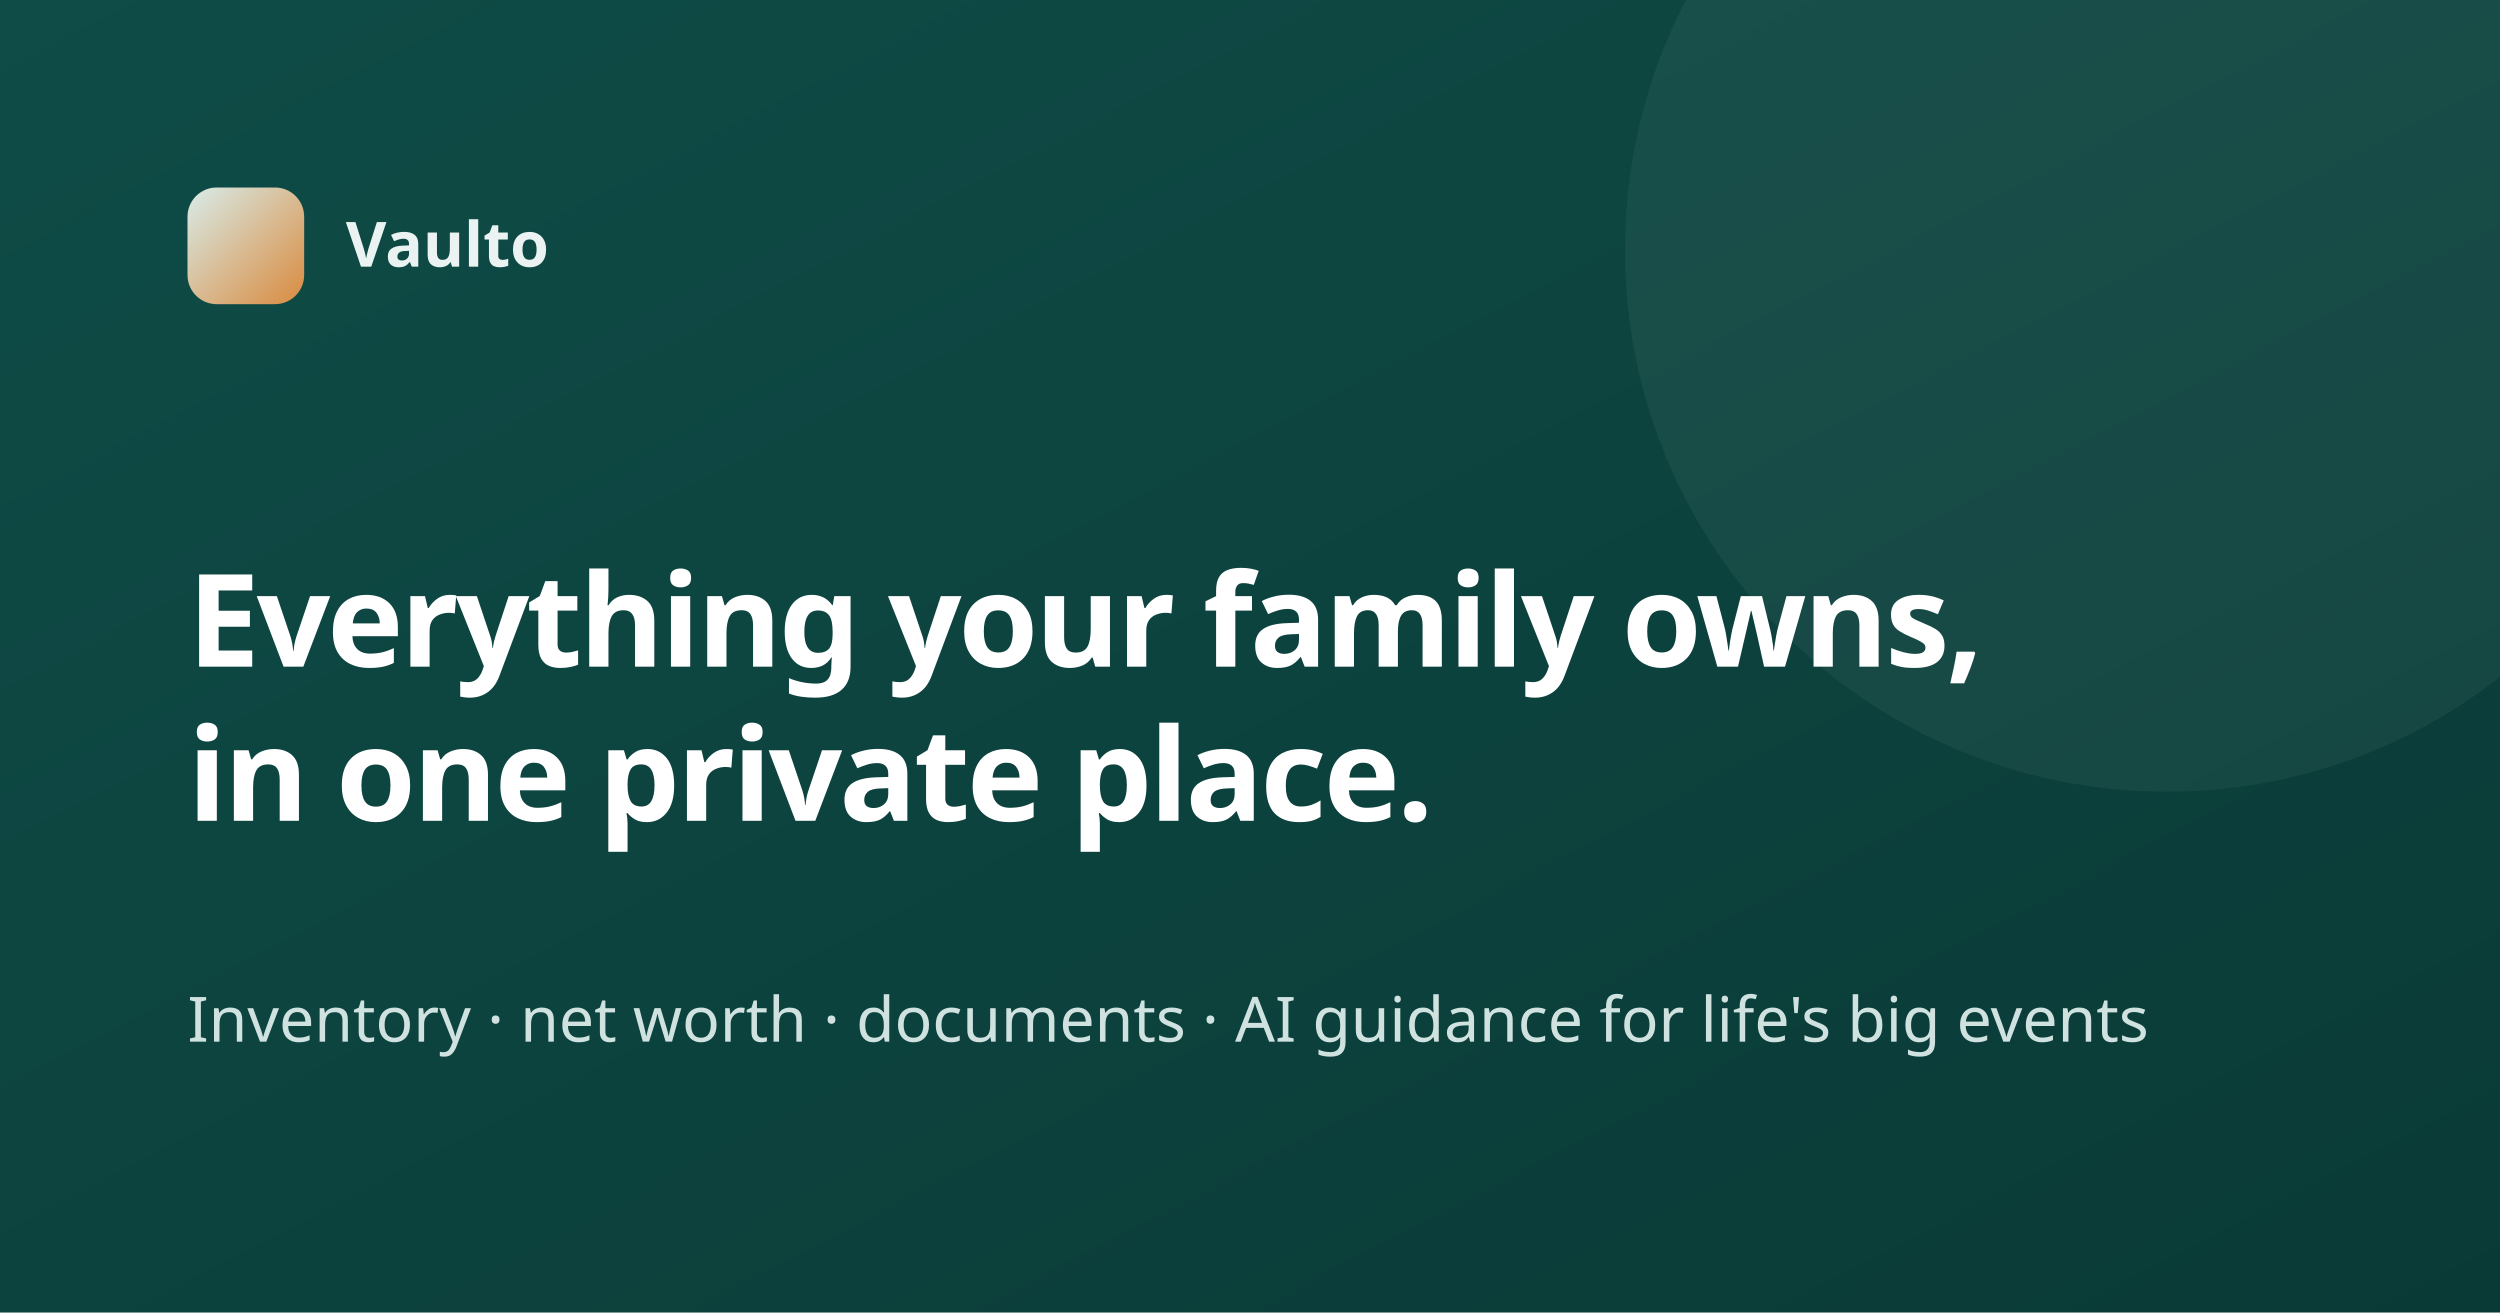
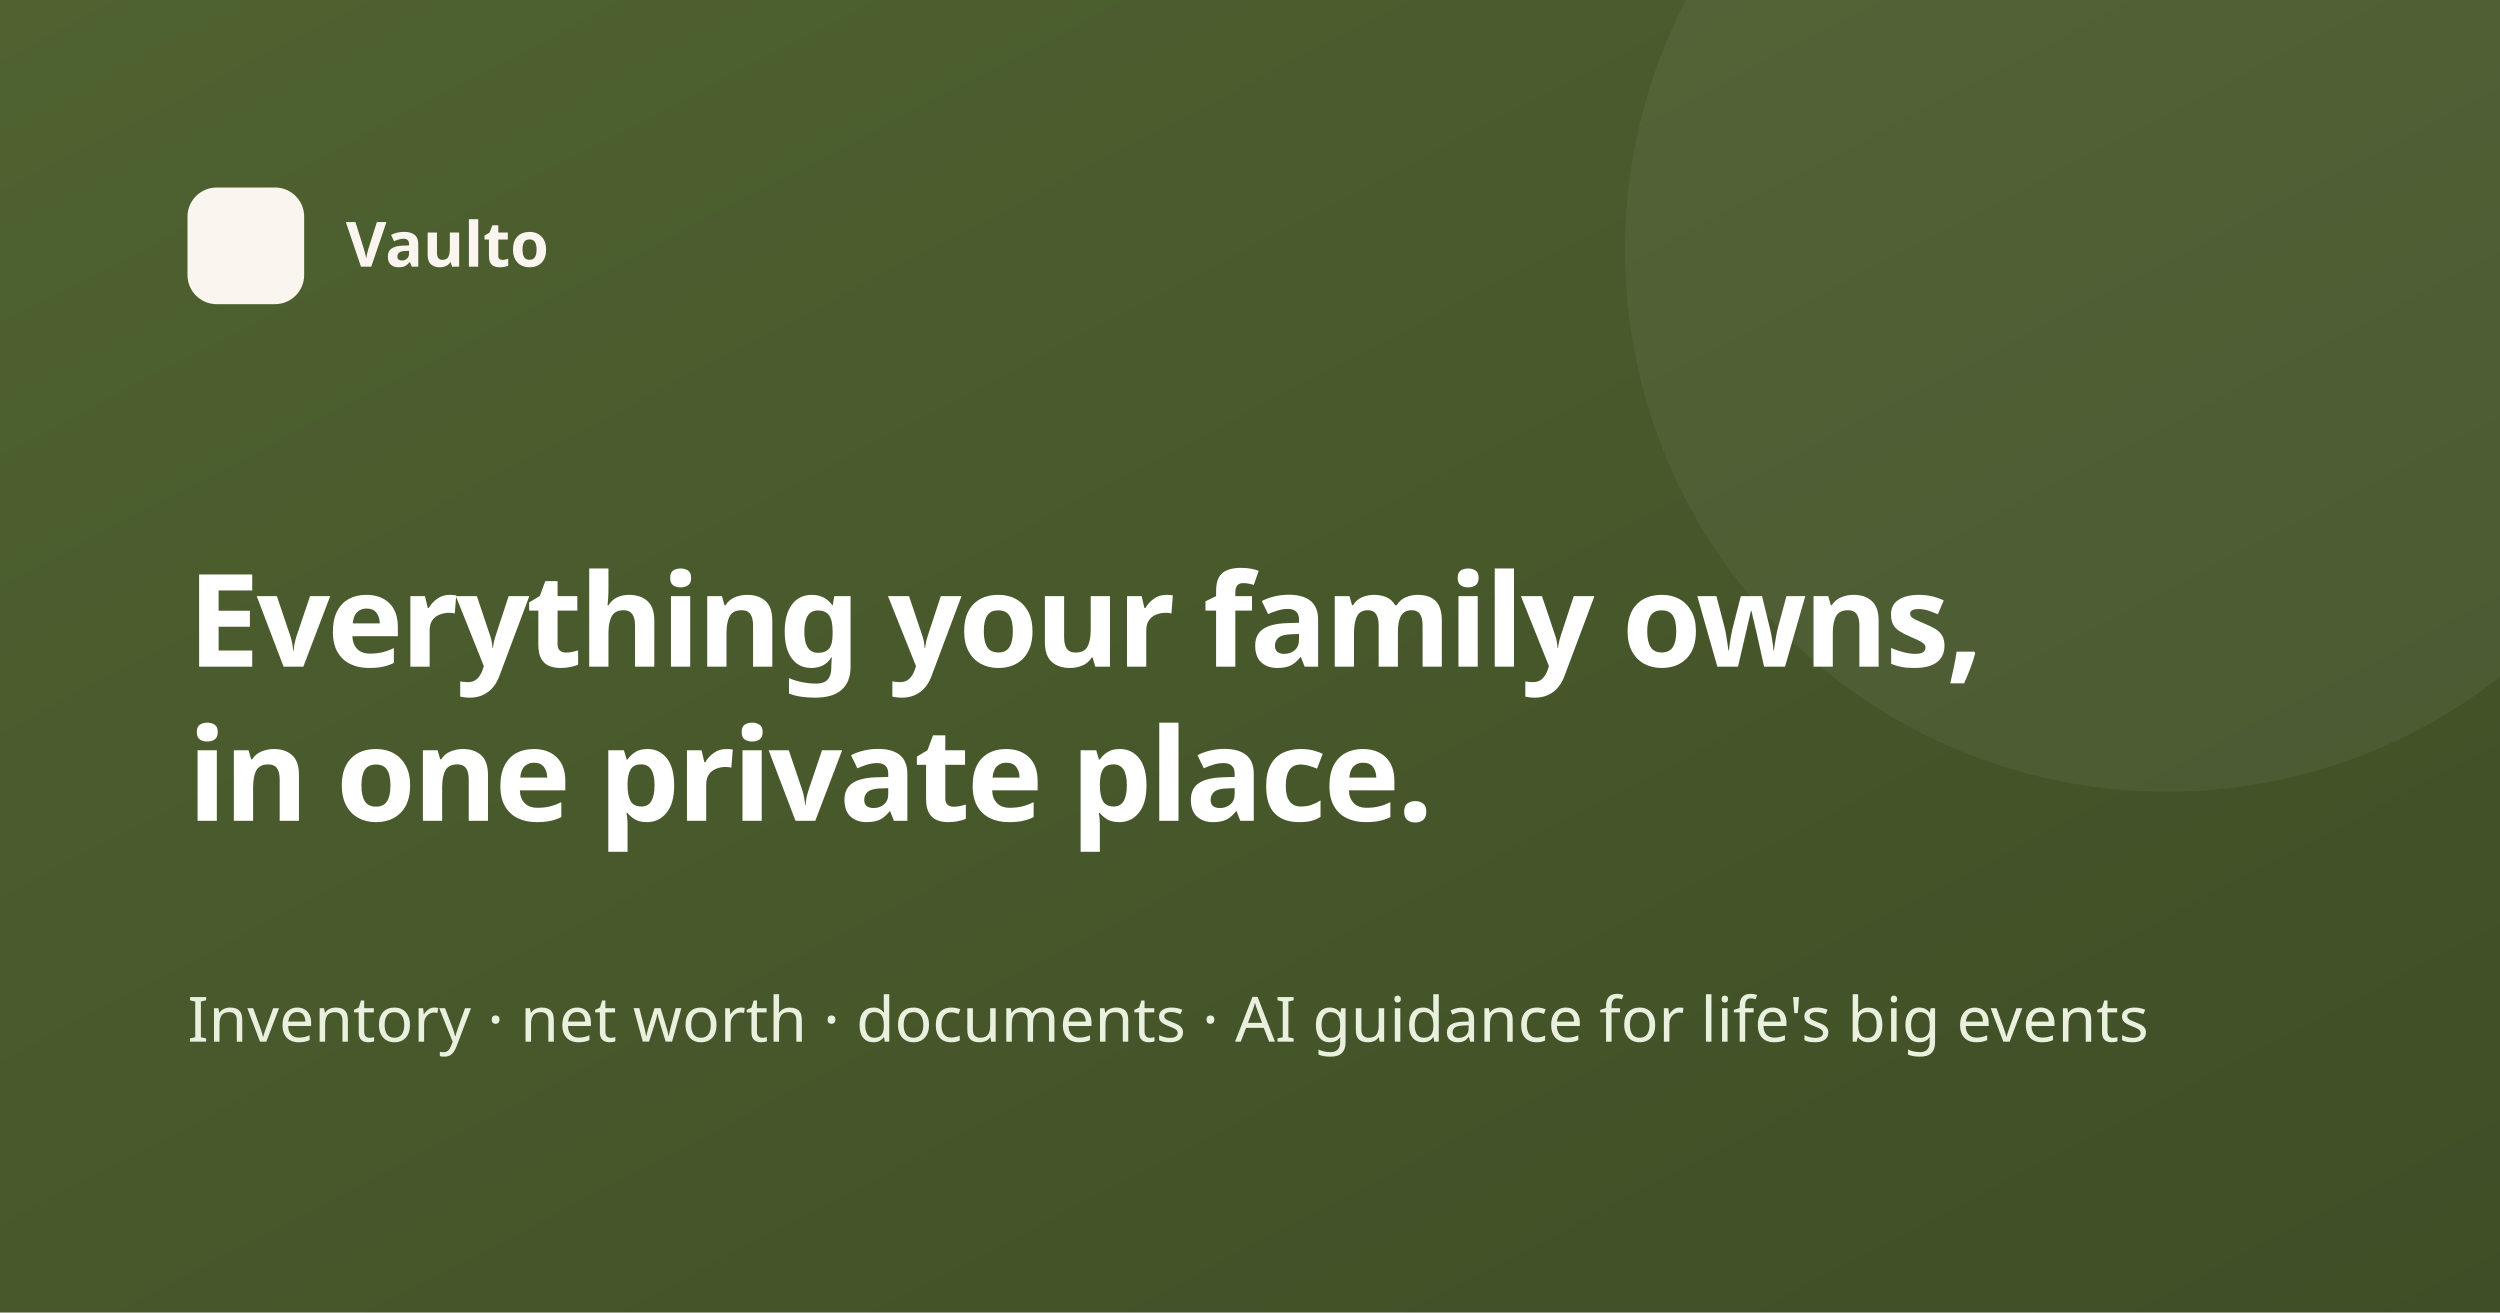
<svg xmlns="http://www.w3.org/2000/svg" viewBox="0 0 1200 630" width="1200" height="630">
  <defs>
    <linearGradient id="bg" x1="0" y1="0" x2="1" y2="1">
-       <stop offset="0" stop-color="#0f4c47" />
-       <stop offset="1" stop-color="#0a3a36" />
-     </linearGradient>
-     <linearGradient id="dot" x1="0" y1="0" x2="1" y2="1">
-       <stop offset="0" stop-color="#d8ece9" />
-       <stop offset="1" stop-color="#d98b3f" />
+       <stop offset="0" stop-color="#4F6230" />
+       <stop offset="1" stop-color="#3F4E26" />
    </linearGradient>
  </defs>
  <rect width="1200" height="630" fill="url(#bg)" />
  <circle cx="1040" cy="120" r="260" fill="#ffffff" opacity="0.05" />
  <g transform="translate(90,90)">
-     <rect width="56" height="56" rx="14" fill="url(#dot)" />
-     <text x="76" y="38" fill="#eaf3f1" font-family="system-ui, sans-serif" font-size="30" font-weight="700">Vaulto</text>
+     <rect width="56" height="56" rx="14" fill="#FAF6EF" />
+     <text x="76" y="38" fill="#FAF6EF" font-family="system-ui, sans-serif" font-size="30" font-weight="700">Vaulto</text>
  </g>
  <text x="90" y="320" fill="#ffffff" font-family="system-ui, sans-serif" font-size="62" font-weight="800" letter-spacing="-1.5">
    <tspan x="90" dy="0">Everything your family owns,</tspan>
    <tspan x="90" dy="74">in one private place.</tspan>
  </text>
-   <text x="90" y="500" fill="#cfe2df" font-family="system-ui, sans-serif" font-size="30" font-weight="500">
+   <text x="90" y="500" fill="#EAF0DE" font-family="system-ui, sans-serif" font-size="30" font-weight="500">
    Inventory · net worth · documents · AI guidance for life's big events
  </text>
</svg>
